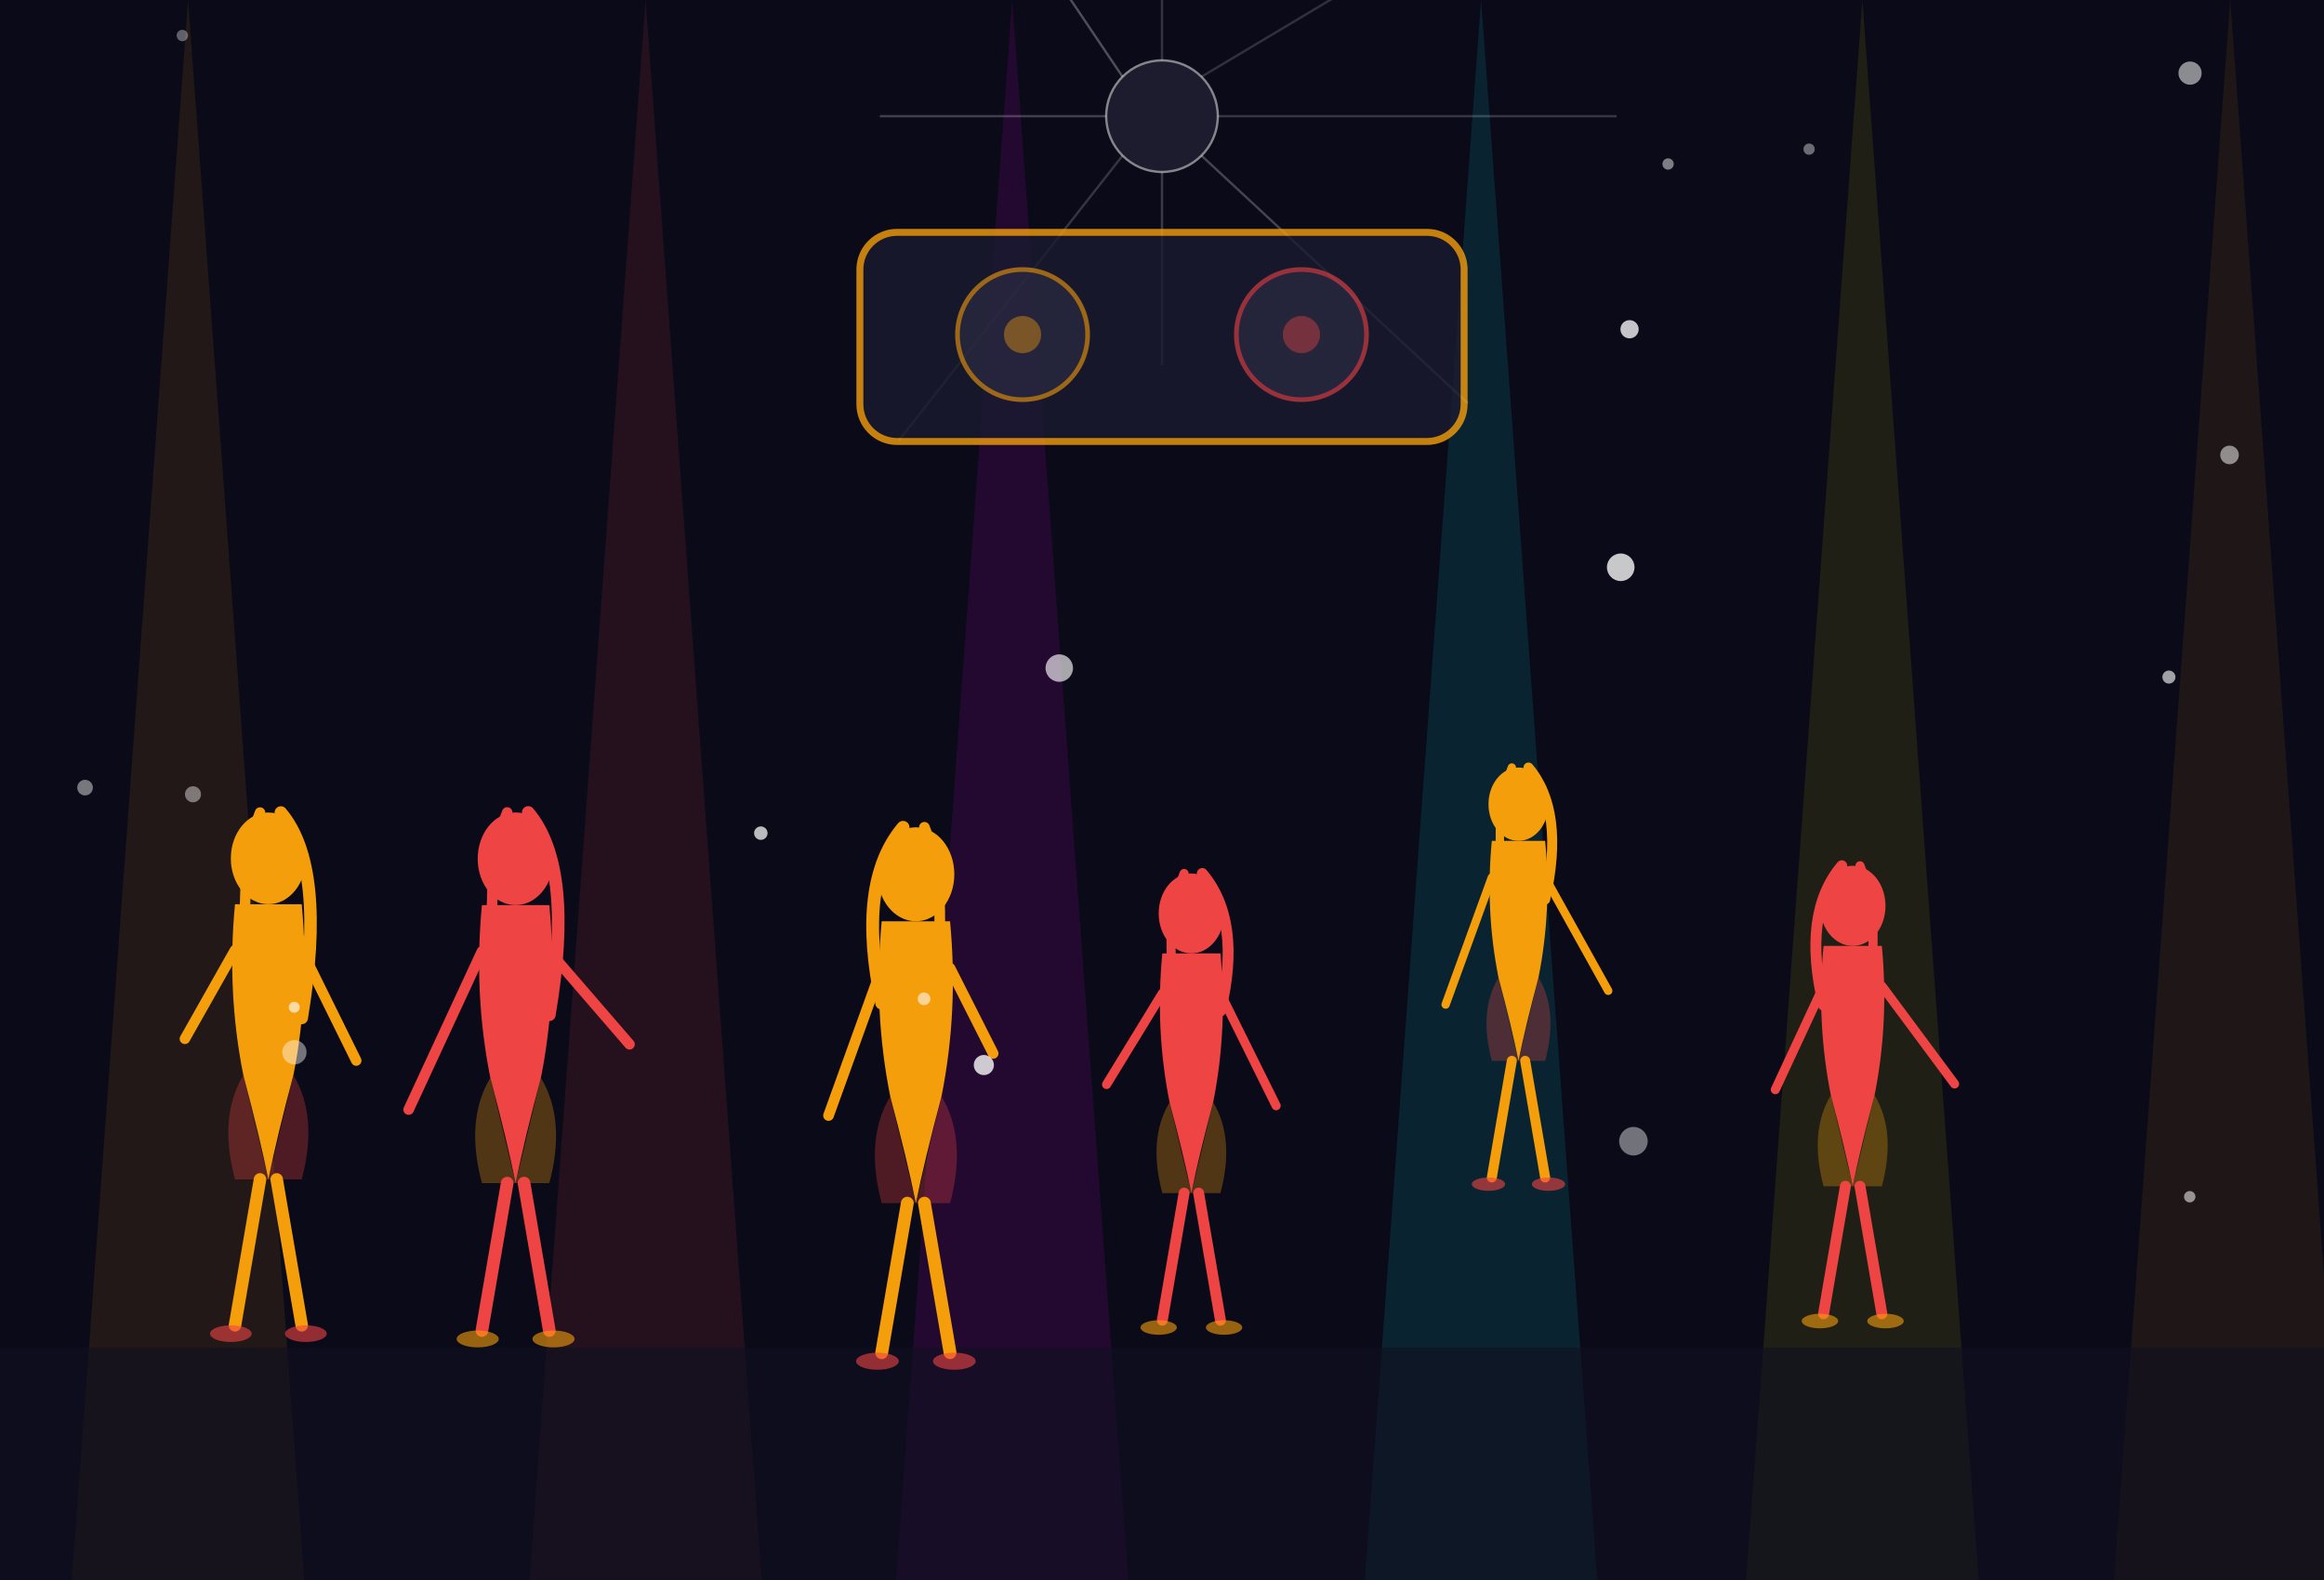
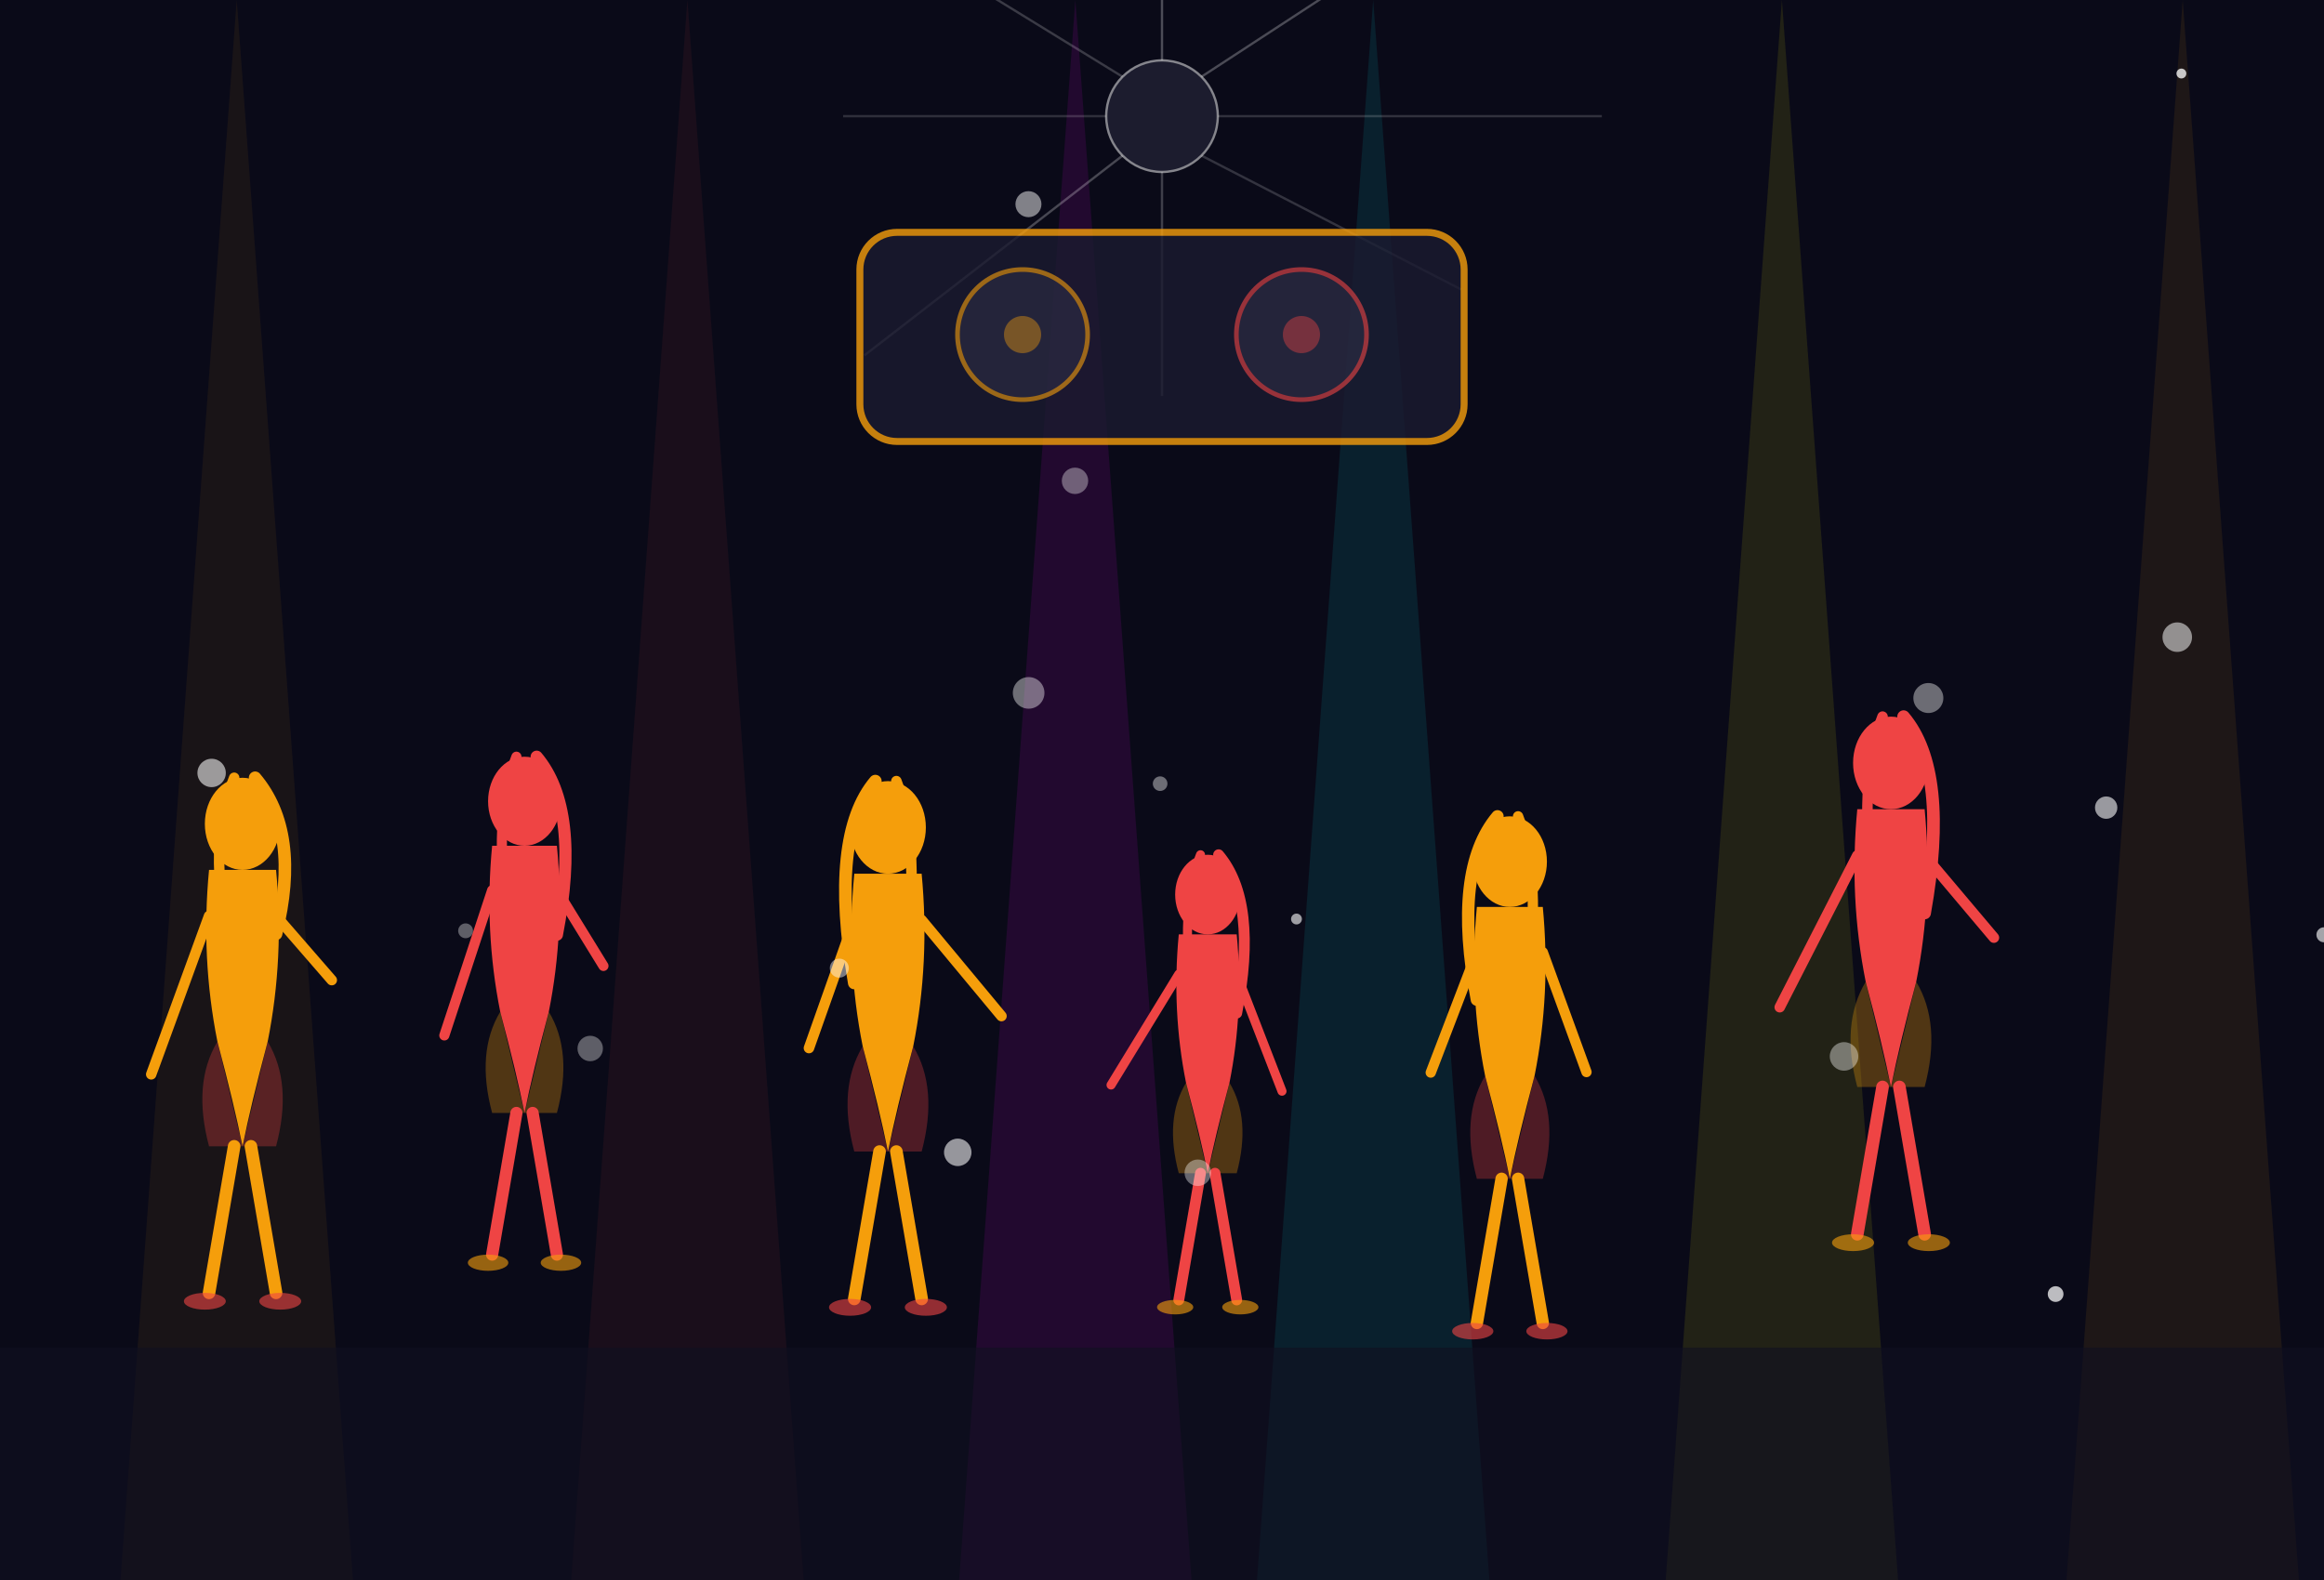
<svg xmlns="http://www.w3.org/2000/svg" viewBox="0 0 500 340" width="500" height="340">
  <rect width="500" height="340" fill="#0a0a18" />
-   <polygon points="40.46,0 15.46,340 65.46,340" fill="#f59e0b" opacity="0.098" />
-   <polygon points="138.898,0 113.898,340 163.898,340" fill="#ef4444" opacity="0.114" />
-   <polygon points="217.759,0 192.759,340 242.759,340" fill="#ff00ff" opacity="0.103" />
-   <polygon points="318.646,0 293.646,340 343.646,340" fill="#00ffff" opacity="0.109" />
-   <polygon points="400.684,0 375.684,340 425.684,340" fill="#ffff00" opacity="0.087" />
-   <polygon points="479.818,0 454.818,340 504.818,340" fill="#f59e0b" opacity="0.091" />
+   <polygon points="50.93,0 25.93,340 75.93,340" fill="#f59e0b" opacity="0.068" />
+   <polygon points="147.893,0 122.893,340 172.893,340" fill="#ef4444" opacity="0.074" />
+   <polygon points="231.354,0 206.354,340 256.354,340" fill="#ff00ff" opacity="0.1" />
+   <polygon points="295.438,0 270.438,340 320.438,340" fill="#00ffff" opacity="0.093" />
+   <polygon points="383.37,0 358.37,340 408.37,340" fill="#ffff00" opacity="0.1" />
+   <polygon points="469.601,0 444.601,340 494.601,340" fill="#f59e0b" opacity="0.089" />
  <circle cx="250" cy="25" r="12" fill="#2d2d44" stroke="#fff" stroke-width="0.5" opacity="0.5" />
-   <line x1="262" y1="25" x2="347.802" y2="25" stroke="#fff" stroke-width="0.5" opacity="0.187" />
-   <line x1="258.485" y1="33.485" x2="315.77" y2="86.726" stroke="#fff" stroke-width="0.5" opacity="0.238" />
-   <line x1="250" y1="37" x2="250" y2="78.606" stroke="#fff" stroke-width="0.5" opacity="0.201" />
-   <line x1="241.515" y1="33.485" x2="193.367" y2="94.796" stroke="#fff" stroke-width="0.5" opacity="0.178" />
-   <line x1="238" y1="25" x2="189.297" y2="25" stroke="#fff" stroke-width="0.5" opacity="0.221" />
-   <line x1="241.515" y1="16.515" x2="214.904" y2="-23.012" stroke="#fff" stroke-width="0.5" opacity="0.281" />
-   <line x1="250" y1="13" x2="250" y2="-37.478" stroke="#fff" stroke-width="0.5" opacity="0.171" />
-   <line x1="258.485" y1="16.515" x2="301.927" y2="-9.409" stroke="#fff" stroke-width="0.5" opacity="0.162" />
+   <line x1="262" y1="25" x2="344.631" y2="25" stroke="#fff" stroke-width="0.5" opacity="0.164" />
+   <line x1="258.485" y1="33.485" x2="314.365" y2="62.292" stroke="#fff" stroke-width="0.5" opacity="0.169" />
+   <line x1="250" y1="37" x2="250" y2="85.21" stroke="#fff" stroke-width="0.5" opacity="0.215" />
+   <line x1="241.515" y1="33.485" x2="185.967" y2="76.475" stroke="#fff" stroke-width="0.5" opacity="0.251" />
+   <line x1="238" y1="25" x2="181.393" y2="25" stroke="#fff" stroke-width="0.5" opacity="0.154" />
+   <line x1="241.515" y1="16.515" x2="187.799" y2="-16.485" stroke="#fff" stroke-width="0.5" opacity="0.196" />
+   <line x1="250" y1="13" x2="250" y2="-64.117" stroke="#fff" stroke-width="0.5" opacity="0.273" />
+   <line x1="258.485" y1="16.515" x2="316.357" y2="-21.269" stroke="#fff" stroke-width="0.5" opacity="0.262" />
  <rect x="185" y="50" width="130" height="45" rx="8" fill="#1a1a30" stroke="#f59e0b" stroke-width="1.5" opacity="0.8" />
  <circle cx="220" cy="72" r="14" fill="#2d2d44" stroke="#f59e0b" stroke-width="1" opacity="0.6" />
  <circle cx="280" cy="72" r="14" fill="#2d2d44" stroke="#ef4444" stroke-width="1" opacity="0.6" />
  <circle cx="220" cy="72" r="4" fill="#f59e0b" opacity="0.4" />
  <circle cx="280" cy="72" r="4" fill="#ef4444" opacity="0.4" />
  <rect x="0" y="290" width="500" height="50" fill="#0f0f20" opacity="0.6" />
-   <g transform="translate(57.73697,231.366) scale(0.8971659)">
+   <g transform="translate(52.18364,224.1413) scale(0.9011888)">
    <ellipse cx="0" cy="-52" rx="9" ry="11" fill="#f59e0b" />
-     <path d="M3,-63 Q14,-50 8,-13.722" stroke="#f59e0b" stroke-width="3" fill="none" stroke-linecap="round" />
-     <path d="M-2,-63 Q-8,-48 -4,-16.722" stroke="#f59e0b" stroke-width="2.5" fill="none" stroke-linecap="round" />
+     <path d="M3,-63 Q14,-50 8,-25.733" stroke="#f59e0b" stroke-width="3" fill="none" stroke-linecap="round" />
+     <path d="M-2,-63 Q-8,-48 -4,-28.733" stroke="#f59e0b" stroke-width="2.5" fill="none" stroke-linecap="round" />
    <path d="M-8,-41 Q-10,-20 -6,0 Q-2,15 0,25 Q2,15 6,0 Q10,-20 8,-41 Z" fill="#f59e0b" />
    <path d="M-6,0 Q-12,10 -8,25 L0,25 Z" fill="#ef4444" opacity="0.3" />
    <path d="M6,0 Q12,10 8,25 L0,25 Z" fill="#ef4444" opacity="0.3" />
    <line x1="-2" y1="25" x2="-8" y2="60" stroke="#f59e0b" stroke-width="3" stroke-linecap="round" />
    <line x1="2" y1="25" x2="8" y2="60" stroke="#f59e0b" stroke-width="3" stroke-linecap="round" />
    <ellipse cx="-9" cy="62" rx="5" ry="2" fill="#ef4444" opacity="0.6" />
    <ellipse cx="9" cy="62" rx="5" ry="2" fill="#ef4444" opacity="0.6" />
-     <line x1="-8" y1="-30" x2="-20.022" y2="-8.716" stroke="#f59e0b" stroke-width="2.5" stroke-linecap="round" />
-     <line x1="8" y1="-30" x2="21.077" y2="-3.5" stroke="#f59e0b" stroke-width="2.5" stroke-linecap="round" />
+     <line x1="-8" y1="-30" x2="-21.805" y2="7.816" stroke="#f59e0b" stroke-width="2.5" stroke-linecap="round" />
+     <line x1="8" y1="-30" x2="21.298" y2="-14.682" stroke="#f59e0b" stroke-width="2.5" stroke-linecap="round" />
  </g>
-   <g transform="translate(110.9326,231.934) scale(0.9064164)">
+   <g transform="translate(112.8485,217.7161) scale(0.8711157)">
    <ellipse cx="0" cy="-52" rx="9" ry="11" fill="#ef4444" />
-     <path d="M3,-63 Q14,-50 8,-14.969" stroke="#ef4444" stroke-width="3" fill="none" stroke-linecap="round" />
-     <path d="M-2,-63 Q-8,-48 -4,-17.969" stroke="#ef4444" stroke-width="2.5" fill="none" stroke-linecap="round" />
+     <path d="M3,-63 Q14,-50 8,-19.035" stroke="#ef4444" stroke-width="3" fill="none" stroke-linecap="round" />
+     <path d="M-2,-63 Q-8,-48 -4,-22.035" stroke="#ef4444" stroke-width="2.5" fill="none" stroke-linecap="round" />
    <path d="M-8,-41 Q-10,-20 -6,0 Q-2,15 0,25 Q2,15 6,0 Q10,-20 8,-41 Z" fill="#ef4444" />
    <path d="M-6,0 Q-12,10 -8,25 L0,25 Z" fill="#f59e0b" opacity="0.3" />
    <path d="M6,0 Q12,10 8,25 L0,25 Z" fill="#f59e0b" opacity="0.3" />
    <line x1="-2" y1="25" x2="-8" y2="60" stroke="#ef4444" stroke-width="3" stroke-linecap="round" />
    <line x1="2" y1="25" x2="8" y2="60" stroke="#ef4444" stroke-width="3" stroke-linecap="round" />
    <ellipse cx="-9" cy="62" rx="5" ry="2" fill="#f59e0b" opacity="0.6" />
    <ellipse cx="9" cy="62" rx="5" ry="2" fill="#f59e0b" opacity="0.6" />
-     <line x1="-8" y1="-30" x2="-25.39" y2="7.542" stroke="#ef4444" stroke-width="2.5" stroke-linecap="round" />
-     <line x1="8" y1="-30" x2="27.036" y2="-7.96" stroke="#ef4444" stroke-width="2.5" stroke-linecap="round" />
+     <line x1="-8" y1="-30" x2="-19.806" y2="5.852" stroke="#ef4444" stroke-width="2.5" stroke-linecap="round" />
+     <line x1="8" y1="-30" x2="19.492" y2="-11.318" stroke="#ef4444" stroke-width="2.5" stroke-linecap="round" />
  </g>
-   <g transform="translate(197.0465,235.9317) scale(0.9191175)">
+   <g transform="translate(191.0421,225.1593) scale(0.9058762)">
    <ellipse cx="0" cy="-52" rx="9" ry="11" fill="#f59e0b" />
-     <path d="M-3,-63 Q-14,-50 -8,-21.825" stroke="#f59e0b" stroke-width="3" fill="none" stroke-linecap="round" />
-     <path d="M2,-63 Q8,-48 4,-24.825" stroke="#f59e0b" stroke-width="2.5" fill="none" stroke-linecap="round" />
+     <path d="M-3,-63 Q-14,-50 -8,-15.052" stroke="#f59e0b" stroke-width="3" fill="none" stroke-linecap="round" />
+     <path d="M2,-63 Q8,-48 4,-18.052" stroke="#f59e0b" stroke-width="2.5" fill="none" stroke-linecap="round" />
    <path d="M-8,-41 Q-10,-20 -6,0 Q-2,15 0,25 Q2,15 6,0 Q10,-20 8,-41 Z" fill="#f59e0b" />
    <path d="M-6,0 Q-12,10 -8,25 L0,25 Z" fill="#ef4444" opacity="0.3" />
    <path d="M6,0 Q12,10 8,25 L0,25 Z" fill="#ef4444" opacity="0.3" />
    <line x1="-2" y1="25" x2="-8" y2="60" stroke="#f59e0b" stroke-width="3" stroke-linecap="round" />
    <line x1="2" y1="25" x2="8" y2="60" stroke="#f59e0b" stroke-width="3" stroke-linecap="round" />
    <ellipse cx="-9" cy="62" rx="5" ry="2" fill="#ef4444" opacity="0.6" />
    <ellipse cx="9" cy="62" rx="5" ry="2" fill="#ef4444" opacity="0.6" />
-     <line x1="-8" y1="-30" x2="-20.444" y2="4.479" stroke="#f59e0b" stroke-width="2.5" stroke-linecap="round" />
-     <line x1="8" y1="-30" x2="18.086" y2="-10.06" stroke="#f59e0b" stroke-width="2.5" stroke-linecap="round" />
+     <line x1="-8" y1="-30" x2="-18.763" y2="0.407" stroke="#f59e0b" stroke-width="2.5" stroke-linecap="round" />
+     <line x1="8" y1="-30" x2="26.953" y2="-7.191" stroke="#f59e0b" stroke-width="2.5" stroke-linecap="round" />
  </g>
-   <g transform="translate(256.321,237.2065) scale(0.781616)">
+   <g transform="translate(259.8408,233.0002) scale(0.7788325)">
    <ellipse cx="0" cy="-52" rx="9" ry="11" fill="#ef4444" />
-     <path d="M3,-63 Q14,-50 8,-25.135" stroke="#ef4444" stroke-width="3" fill="none" stroke-linecap="round" />
-     <path d="M-2,-63 Q-8,-48 -4,-28.135" stroke="#ef4444" stroke-width="2.5" fill="none" stroke-linecap="round" />
+     <path d="M3,-63 Q14,-50 8,-19.243" stroke="#ef4444" stroke-width="3" fill="none" stroke-linecap="round" />
+     <path d="M-2,-63 Q-8,-48 -4,-22.243" stroke="#ef4444" stroke-width="2.5" fill="none" stroke-linecap="round" />
    <path d="M-8,-41 Q-10,-20 -6,0 Q-2,15 0,25 Q2,15 6,0 Q10,-20 8,-41 Z" fill="#ef4444" />
    <path d="M-6,0 Q-12,10 -8,25 L0,25 Z" fill="#f59e0b" opacity="0.3" />
    <path d="M6,0 Q12,10 8,25 L0,25 Z" fill="#f59e0b" opacity="0.3" />
    <line x1="-2" y1="25" x2="-8" y2="60" stroke="#ef4444" stroke-width="3" stroke-linecap="round" />
    <line x1="2" y1="25" x2="8" y2="60" stroke="#ef4444" stroke-width="3" stroke-linecap="round" />
    <ellipse cx="-9" cy="62" rx="5" ry="2" fill="#f59e0b" opacity="0.6" />
    <ellipse cx="9" cy="62" rx="5" ry="2" fill="#f59e0b" opacity="0.6" />
-     <line x1="-8" y1="-30" x2="-23.347" y2="-4.908" stroke="#ef4444" stroke-width="2.5" stroke-linecap="round" />
-     <line x1="8" y1="-30" x2="23.329" y2="0.942" stroke="#ef4444" stroke-width="2.5" stroke-linecap="round" />
+     <line x1="-8" y1="-30" x2="-26.71" y2="0.616" stroke="#ef4444" stroke-width="2.5" stroke-linecap="round" />
+     <line x1="8" y1="-30" x2="20.512" y2="2.327" stroke="#ef4444" stroke-width="2.5" stroke-linecap="round" />
  </g>
-   <g transform="translate(326.698,210.3473) scale(0.7172433)">
+   <g transform="translate(324.8355,231.5044) scale(0.8863827)">
    <ellipse cx="0" cy="-52" rx="9" ry="11" fill="#f59e0b" />
-     <path d="M3,-63 Q14,-50 8,-23.394" stroke="#f59e0b" stroke-width="3" fill="none" stroke-linecap="round" />
-     <path d="M-2,-63 Q-8,-48 -4,-26.394" stroke="#f59e0b" stroke-width="2.5" fill="none" stroke-linecap="round" />
+     <path d="M-3,-63 Q-14,-50 -8,-18.489" stroke="#f59e0b" stroke-width="3" fill="none" stroke-linecap="round" />
+     <path d="M2,-63 Q8,-48 4,-21.489" stroke="#f59e0b" stroke-width="2.5" fill="none" stroke-linecap="round" />
    <path d="M-8,-41 Q-10,-20 -6,0 Q-2,15 0,25 Q2,15 6,0 Q10,-20 8,-41 Z" fill="#f59e0b" />
    <path d="M-6,0 Q-12,10 -8,25 L0,25 Z" fill="#ef4444" opacity="0.3" />
    <path d="M6,0 Q12,10 8,25 L0,25 Z" fill="#ef4444" opacity="0.3" />
    <line x1="-2" y1="25" x2="-8" y2="60" stroke="#f59e0b" stroke-width="3" stroke-linecap="round" />
    <line x1="2" y1="25" x2="8" y2="60" stroke="#f59e0b" stroke-width="3" stroke-linecap="round" />
    <ellipse cx="-9" cy="62" rx="5" ry="2" fill="#ef4444" opacity="0.6" />
    <ellipse cx="9" cy="62" rx="5" ry="2" fill="#ef4444" opacity="0.6" />
-     <line x1="-8" y1="-30" x2="-21.858" y2="8.124" stroke="#f59e0b" stroke-width="2.5" stroke-linecap="round" />
-     <line x1="8" y1="-30" x2="26.916" y2="3.989" stroke="#f59e0b" stroke-width="2.5" stroke-linecap="round" />
+     <line x1="-8" y1="-30" x2="-19.194" y2="-0.79" stroke="#f59e0b" stroke-width="2.5" stroke-linecap="round" />
+     <line x1="8" y1="-30" x2="18.606" y2="-0.918" stroke="#f59e0b" stroke-width="2.5" stroke-linecap="round" />
  </g>
-   <g transform="translate(398.6029,235.6822) scale(0.7837426)">
+   <g transform="translate(406.8321,211.2651) scale(0.9055896)">
    <ellipse cx="0" cy="-52" rx="9" ry="11" fill="#ef4444" />
-     <path d="M-3,-63 Q-14,-50 -8,-24.702" stroke="#ef4444" stroke-width="3" fill="none" stroke-linecap="round" />
-     <path d="M2,-63 Q8,-48 4,-27.702" stroke="#ef4444" stroke-width="2.5" fill="none" stroke-linecap="round" />
+     <path d="M3,-63 Q14,-50 8,-16.337" stroke="#ef4444" stroke-width="3" fill="none" stroke-linecap="round" />
+     <path d="M-2,-63 Q-8,-48 -4,-19.337" stroke="#ef4444" stroke-width="2.5" fill="none" stroke-linecap="round" />
    <path d="M-8,-41 Q-10,-20 -6,0 Q-2,15 0,25 Q2,15 6,0 Q10,-20 8,-41 Z" fill="#ef4444" />
    <path d="M-6,0 Q-12,10 -8,25 L0,25 Z" fill="#f59e0b" opacity="0.3" />
    <path d="M6,0 Q12,10 8,25 L0,25 Z" fill="#f59e0b" opacity="0.3" />
    <line x1="-2" y1="25" x2="-8" y2="60" stroke="#ef4444" stroke-width="3" stroke-linecap="round" />
    <line x1="2" y1="25" x2="8" y2="60" stroke="#ef4444" stroke-width="3" stroke-linecap="round" />
    <ellipse cx="-9" cy="62" rx="5" ry="2" fill="#f59e0b" opacity="0.6" />
    <ellipse cx="9" cy="62" rx="5" ry="2" fill="#f59e0b" opacity="0.6" />
-     <line x1="-8" y1="-30" x2="-21.244" y2="-1.53" stroke="#ef4444" stroke-width="2.5" stroke-linecap="round" />
-     <line x1="8" y1="-30" x2="27.965" y2="-3.098" stroke="#ef4444" stroke-width="2.5" stroke-linecap="round" />
+     <line x1="-8" y1="-30" x2="-26.422" y2="6.045" stroke="#ef4444" stroke-width="2.5" stroke-linecap="round" />
+     <line x1="8" y1="-30" x2="24.457" y2="-10.489" stroke="#ef4444" stroke-width="2.5" stroke-linecap="round" />
  </g>
-   <circle cx="350.592" cy="70.85" r="1.963" fill="#fff" opacity="0.76" />
-   <circle cx="41.52" cy="170.922" r="1.729" fill="#fff" opacity="0.418" />
-   <circle cx="163.687" cy="179.284" r="1.45" fill="#fff" opacity="0.721" />
-   <circle cx="227.899" cy="143.765" r="2.954" fill="#fff" opacity="0.635" />
-   <circle cx="471.182" cy="15.734" r="2.499" fill="#fff" opacity="0.525" />
-   <circle cx="466.633" cy="145.699" r="1.408" fill="#fff" opacity="0.611" />
-   <circle cx="211.671" cy="229.183" r="2.167" fill="#fff" opacity="0.778" />
-   <circle cx="348.691" cy="122.072" r="2.967" fill="#fff" opacity="0.774" />
-   <circle cx="358.882" cy="35.291" r="1.22" fill="#fff" opacity="0.471" />
-   <circle cx="198.809" cy="214.935" r="1.367" fill="#fff" opacity="0.558" />
-   <circle cx="63.346" cy="226.438" r="2.616" fill="#fff" opacity="0.428" />
-   <circle cx="63.31" cy="216.754" r="1.175" fill="#fff" opacity="0.625" />
-   <circle cx="471.113" cy="257.524" r="1.225" fill="#fff" opacity="0.534" />
-   <circle cx="39.232" cy="7.646" r="1.227" fill="#fff" opacity="0.354" />
-   <circle cx="389.221" cy="32.095" r="1.213" fill="#fff" opacity="0.396" />
-   <circle cx="351.427" cy="245.577" r="3.072" fill="#fff" opacity="0.424" />
-   <circle cx="18.3" cy="169.487" r="1.685" fill="#fff" opacity="0.445" />
-   <circle cx="479.674" cy="97.895" r="2.001" fill="#fff" opacity="0.511" />
+   <circle cx="249.599" cy="168.636" r="1.573" fill="#fff" opacity="0.405" />
+   <circle cx="257.705" cy="252.366" r="2.853" fill="#fff" opacity="0.377" />
+   <circle cx="396.741" cy="227.329" r="3.071" fill="#fff" opacity="0.388" />
+   <circle cx="442.26" cy="278.47" r="1.693" fill="#fff" opacity="0.723" />
+   <circle cx="100.17" cy="200.298" r="1.597" fill="#fff" opacity="0.34" />
+   <circle cx="221.266" cy="43.936" r="2.799" fill="#fff" opacity="0.487" />
+   <circle cx="499.981" cy="201.156" r="1.613" fill="#fff" opacity="0.626" />
+   <circle cx="414.879" cy="150.208" r="3.226" fill="#fff" opacity="0.4" />
+   <circle cx="221.307" cy="149.103" r="3.401" fill="#fff" opacity="0.405" />
+   <circle cx="468.431" cy="137.111" r="3.175" fill="#fff" opacity="0.52" />
+   <circle cx="278.934" cy="197.762" r="1.167" fill="#fff" opacity="0.605" />
+   <circle cx="180.577" cy="208.331" r="2.046" fill="#fff" opacity="0.454" />
+   <circle cx="469.32" cy="15.821" r="1.063" fill="#fff" opacity="0.758" />
+   <circle cx="231.282" cy="103.467" r="2.839" fill="#fff" opacity="0.355" />
+   <circle cx="206.058" cy="247.973" r="2.955" fill="#fff" opacity="0.571" />
+   <circle cx="45.529" cy="166.329" r="3.054" fill="#fff" opacity="0.569" />
+   <circle cx="453.134" cy="173.795" r="2.406" fill="#fff" opacity="0.583" />
+   <circle cx="126.982" cy="225.626" r="2.739" fill="#fff" opacity="0.341" />
</svg>
